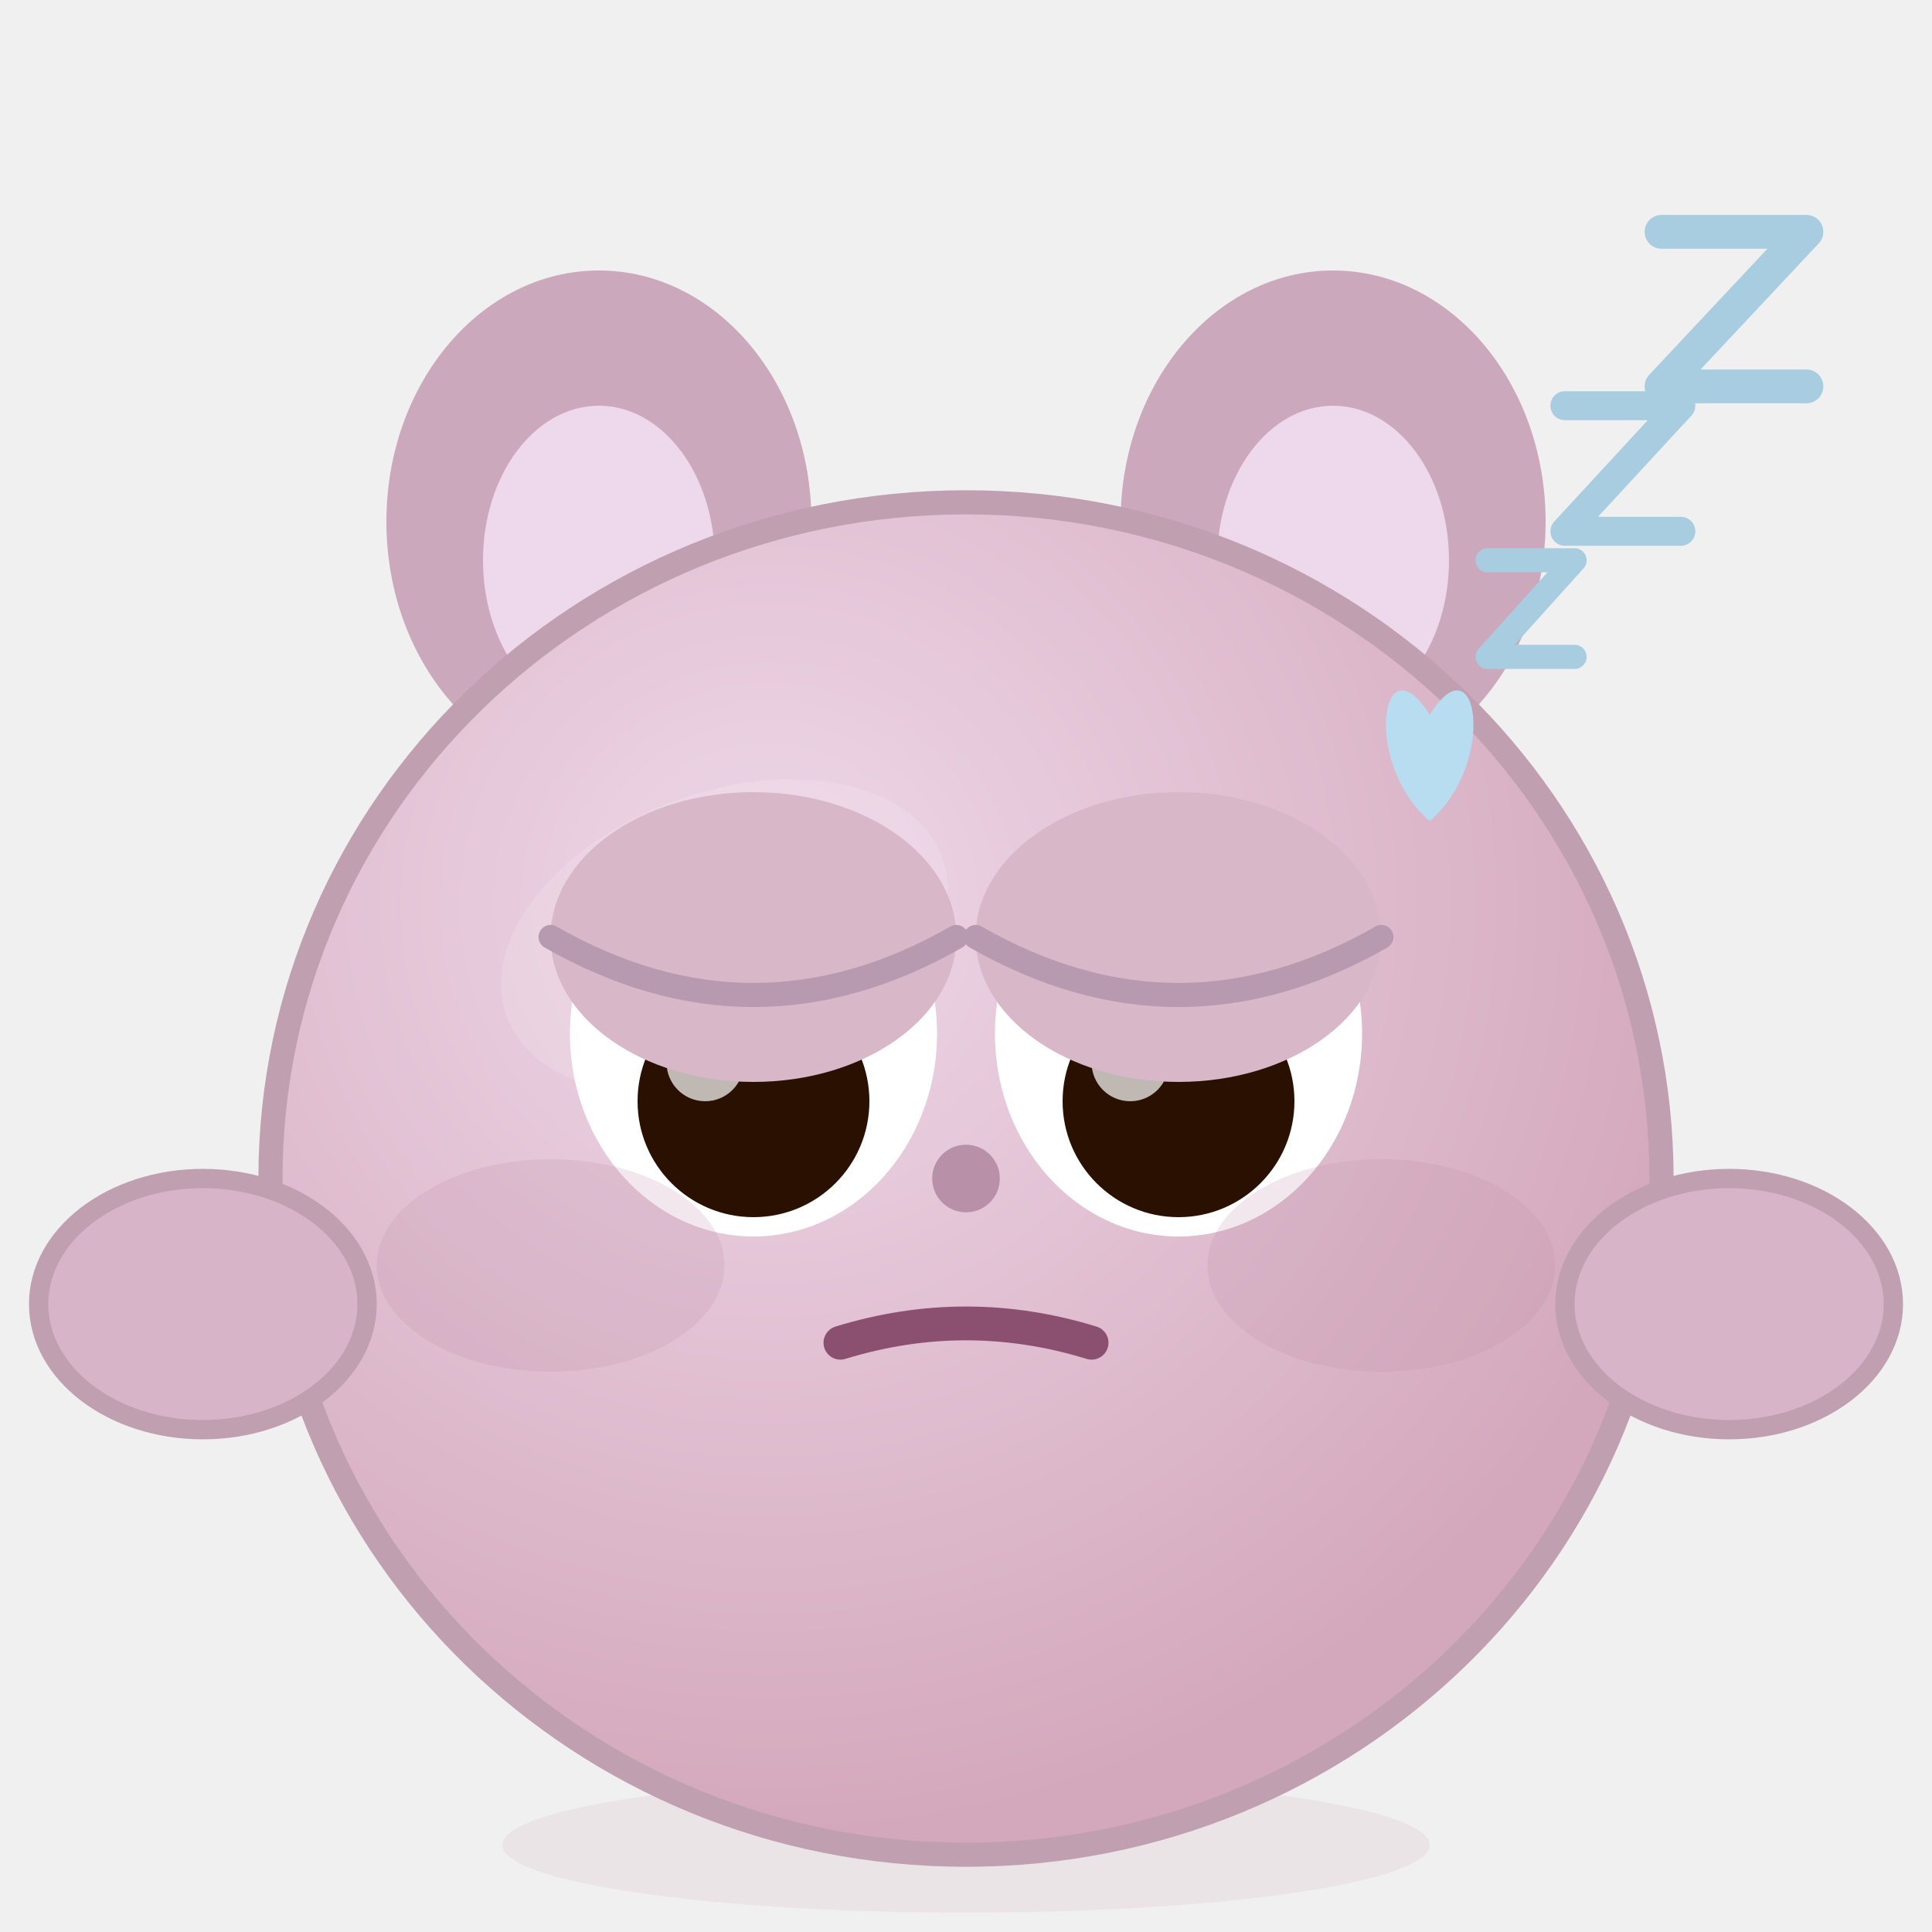
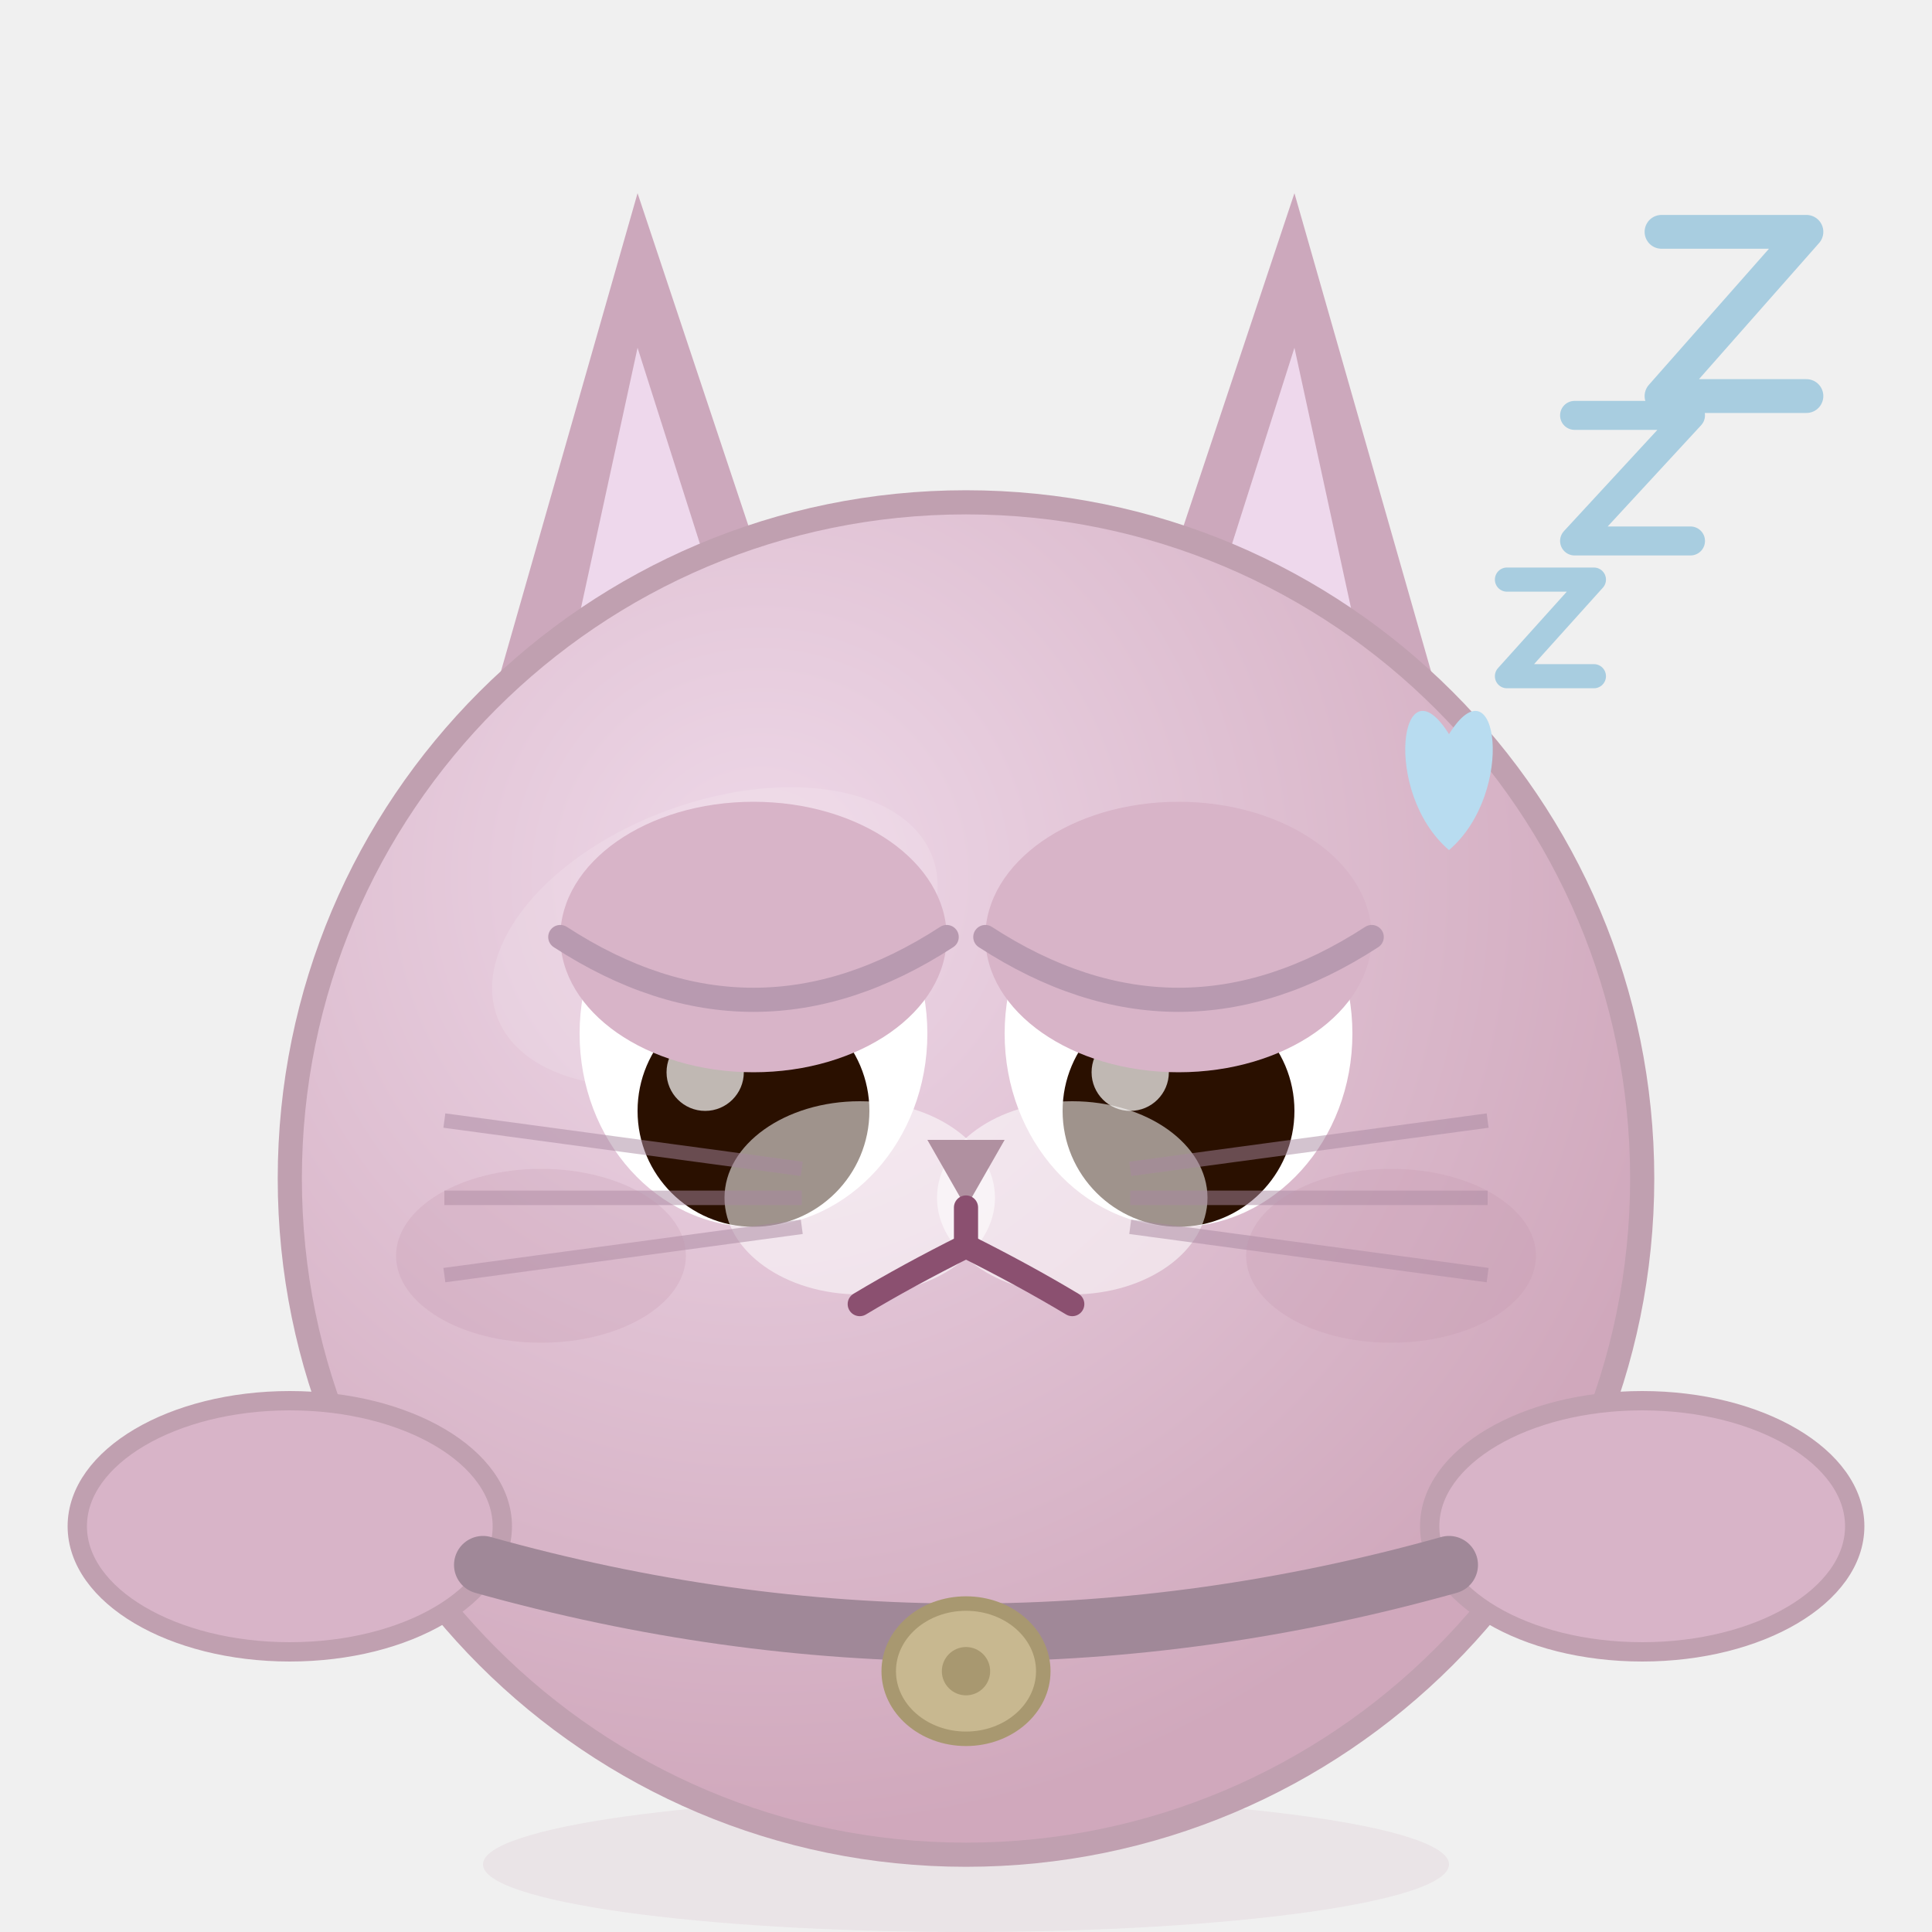
<svg xmlns="http://www.w3.org/2000/svg" viewBox="0 0 200 200">
  <defs>
-     <radialGradient id="bodyT" cx="36%" cy="30%" r="68%">
+     <radialGradient id="bodyT" cx="35%" cy="28%" r="70%">
      <stop offset="0%" stop-color="#EED8E8" />
-       <stop offset="100%" stop-color="#D4A8BC" />
+       <stop offset="100%" stop-color="#D0A8BC" />
    </radialGradient>
  </defs>
-   <ellipse cx="100" cy="191" rx="48" ry="7" fill="#C090A8" opacity="0.13" />
-   <ellipse cx="62" cy="54" rx="22" ry="26" fill="#CCA8BC" />
-   <ellipse cx="62" cy="58" rx="12" ry="16" fill="#EED8EC" />
-   <ellipse cx="138" cy="54" rx="22" ry="26" fill="#CCA8BC" />
-   <ellipse cx="138" cy="58" rx="12" ry="16" fill="#EED8EC" />
-   <ellipse cx="100" cy="122" rx="72" ry="70" fill="url(#bodyT)" />
-   <ellipse cx="100" cy="122" rx="72" ry="70" fill="none" stroke="#C0A0B0" stroke-width="2.5" />
-   <ellipse cx="75" cy="97" rx="24" ry="15" fill="white" opacity="0.13" transform="rotate(-20 75 97)" />
-   <ellipse cx="21" cy="135" rx="17" ry="13" fill="#D8B4C8" stroke="#C0A0B0" stroke-width="2" />
-   <ellipse cx="179" cy="135" rx="17" ry="13" fill="#D8B4C8" stroke="#C0A0B0" stroke-width="2" />
-   <ellipse cx="78" cy="107" rx="19" ry="21" fill="white" />
-   <ellipse cx="122" cy="107" rx="19" ry="21" fill="white" />
-   <circle cx="78" cy="114" r="12" fill="#2A1000" />
-   <circle cx="122" cy="114" r="12" fill="#2A1000" />
-   <circle cx="73" cy="110" r="4" fill="white" opacity="0.7" />
-   <circle cx="117" cy="110" r="4" fill="white" opacity="0.7" />
-   <ellipse cx="78" cy="97" rx="21" ry="15" fill="#D8B8C8" />
-   <ellipse cx="122" cy="97" rx="21" ry="15" fill="#D8B8C8" />
-   <path d="M 57 97 Q 78 109 99 97" stroke="#B89AB0" stroke-width="2.5" fill="none" stroke-linecap="round" />
-   <path d="M 101 97 Q 122 109 143 97" stroke="#B89AB0" stroke-width="2.5" fill="none" stroke-linecap="round" />
-   <circle cx="100" cy="122" r="3.5" fill="#B890A8" />
-   <ellipse cx="57" cy="131" rx="18" ry="11" fill="#C090A8" opacity="0.22" />
-   <ellipse cx="143" cy="131" rx="18" ry="11" fill="#C090A8" opacity="0.22" />
-   <path d="M 87 139 Q 100 135 113 139" stroke="#8B5070" stroke-width="3.5" fill="none" stroke-linecap="round" />
-   <path d="M 148 74 C 143 66 141 79 148 85 C 155 79 153 66 148 74 Z" fill="#B8DCF0" />
-   <path d="M 154 58 L 163 58 L 154 68 L 163 68" stroke="#A8CDE0" stroke-width="2.5" fill="none" stroke-linecap="round" stroke-linejoin="round" />
-   <path d="M 162 42 L 174 42 L 162 55 L 174 55" stroke="#A8CDE0" stroke-width="3" fill="none" stroke-linecap="round" stroke-linejoin="round" />
-   <path d="M 172 24 L 187 24 L 172 40 L 187 40" stroke="#A8CDE0" stroke-width="3.5" fill="none" stroke-linecap="round" stroke-linejoin="round" />
+   <ellipse cx="100" cy="193" rx="50" ry="7" fill="#C090A8" opacity="0.13" />
+   <polygon points="46,90 88,86 66,20" fill="#CCA8BC" />
+   <polygon points="56,82 80,80 66,36" fill="#EED8EC" />
+   <polygon points="154,90 112,86 134,20" fill="#CCA8BC" />
+   <polygon points="144,82 120,80 134,36" fill="#EED8EC" />
+   <circle cx="100" cy="122" r="70" fill="url(#bodyT)" />
+   <circle cx="100" cy="122" r="70" fill="none" stroke="#C0A0B0" stroke-width="2.5" />
+   <ellipse cx="74" cy="97" rx="24" ry="14" fill="white" opacity="0.13" transform="rotate(-20 74 97)" />
+   <ellipse cx="30" cy="158" rx="22" ry="13" fill="#D8B4C8" stroke="#C0A0B0" stroke-width="2" />
+   <ellipse cx="170" cy="158" rx="22" ry="13" fill="#D8B4C8" stroke="#C0A0B0" stroke-width="2" />
+   <path d="M 50 162 Q 100 176 150 162" stroke="#A08898" stroke-width="6" fill="none" stroke-linecap="round" />
+   <ellipse cx="100" cy="173" rx="8" ry="7" fill="#C8B890" stroke="#A89870" stroke-width="1.5" />
+   <circle cx="100" cy="173" r="2.5" fill="#A89870" />
+   <ellipse cx="78" cy="107" rx="18" ry="20" fill="white" />
+   <ellipse cx="122" cy="107" rx="18" ry="20" fill="white" />
+   <circle cx="78" cy="115" r="12" fill="#2A1000" />
+   <circle cx="122" cy="115" r="12" fill="#2A1000" />
+   <circle cx="73" cy="111" r="4" fill="white" opacity="0.7" />
+   <circle cx="117" cy="111" r="4" fill="white" opacity="0.7" />
+   <ellipse cx="78" cy="97" rx="20" ry="14" fill="#D8B4C8" />
+   <ellipse cx="122" cy="97" rx="20" ry="14" fill="#D8B4C8" />
+   <path d="M 58 97 Q 78 110 98 97" stroke="#B89AB0" stroke-width="2.5" fill="none" stroke-linecap="round" />
+   <path d="M 102 97 Q 122 110 142 97" stroke="#B89AB0" stroke-width="2.5" fill="none" stroke-linecap="round" />
+   <ellipse cx="89" cy="124" rx="14" ry="10" fill="white" opacity="0.55" />
+   <ellipse cx="111" cy="124" rx="14" ry="10" fill="white" opacity="0.55" />
+   <path d="M 96 118 L 104 118 L 100 125 Z" fill="#B090A0" />
+   <line x1="100" y1="125" x2="100" y2="129" stroke="#8B5070" stroke-width="2.5" stroke-linecap="round" />
+   <path d="M 89 135 Q 94 132 100 129 Q 106 132 111 135" stroke="#8B5070" stroke-width="2.5" fill="none" stroke-linecap="round" />
+   <line x1="46" y1="116" x2="83" y2="121" stroke="#A888A0" stroke-width="1.5" opacity="0.5" />
+   <line x1="46" y1="124" x2="83" y2="124" stroke="#A888A0" stroke-width="1.5" opacity="0.5" />
+   <line x1="46" y1="132" x2="83" y2="127" stroke="#A888A0" stroke-width="1.5" opacity="0.5" />
+   <line x1="117" y1="121" x2="154" y2="116" stroke="#A888A0" stroke-width="1.5" opacity="0.5" />
+   <line x1="117" y1="124" x2="154" y2="124" stroke="#A888A0" stroke-width="1.5" opacity="0.5" />
+   <line x1="117" y1="127" x2="154" y2="132" stroke="#A888A0" stroke-width="1.5" opacity="0.5" />
+   <ellipse cx="56" cy="130" rx="15" ry="9" fill="#C090A8" opacity="0.22" />
+   <ellipse cx="144" cy="130" rx="15" ry="9" fill="#C090A8" opacity="0.22" />
+   <path d="M 150 76 C 145 68 143 82 150 88 C 157 82 155 68 150 76 Z" fill="#B8DCF0" />
+   <path d="M 156 60 L 165 60 L 156 70 L 165 70" stroke="#A8CDE0" stroke-width="2.5" fill="none" stroke-linecap="round" stroke-linejoin="round" />
+   <path d="M 163 43 L 175 43 L 163 56 L 175 56" stroke="#A8CDE0" stroke-width="3" fill="none" stroke-linecap="round" stroke-linejoin="round" />
+   <path d="M 172 24 L 187 24 L 172 41 L 187 41" stroke="#A8CDE0" stroke-width="3.5" fill="none" stroke-linecap="round" stroke-linejoin="round" />
</svg>
